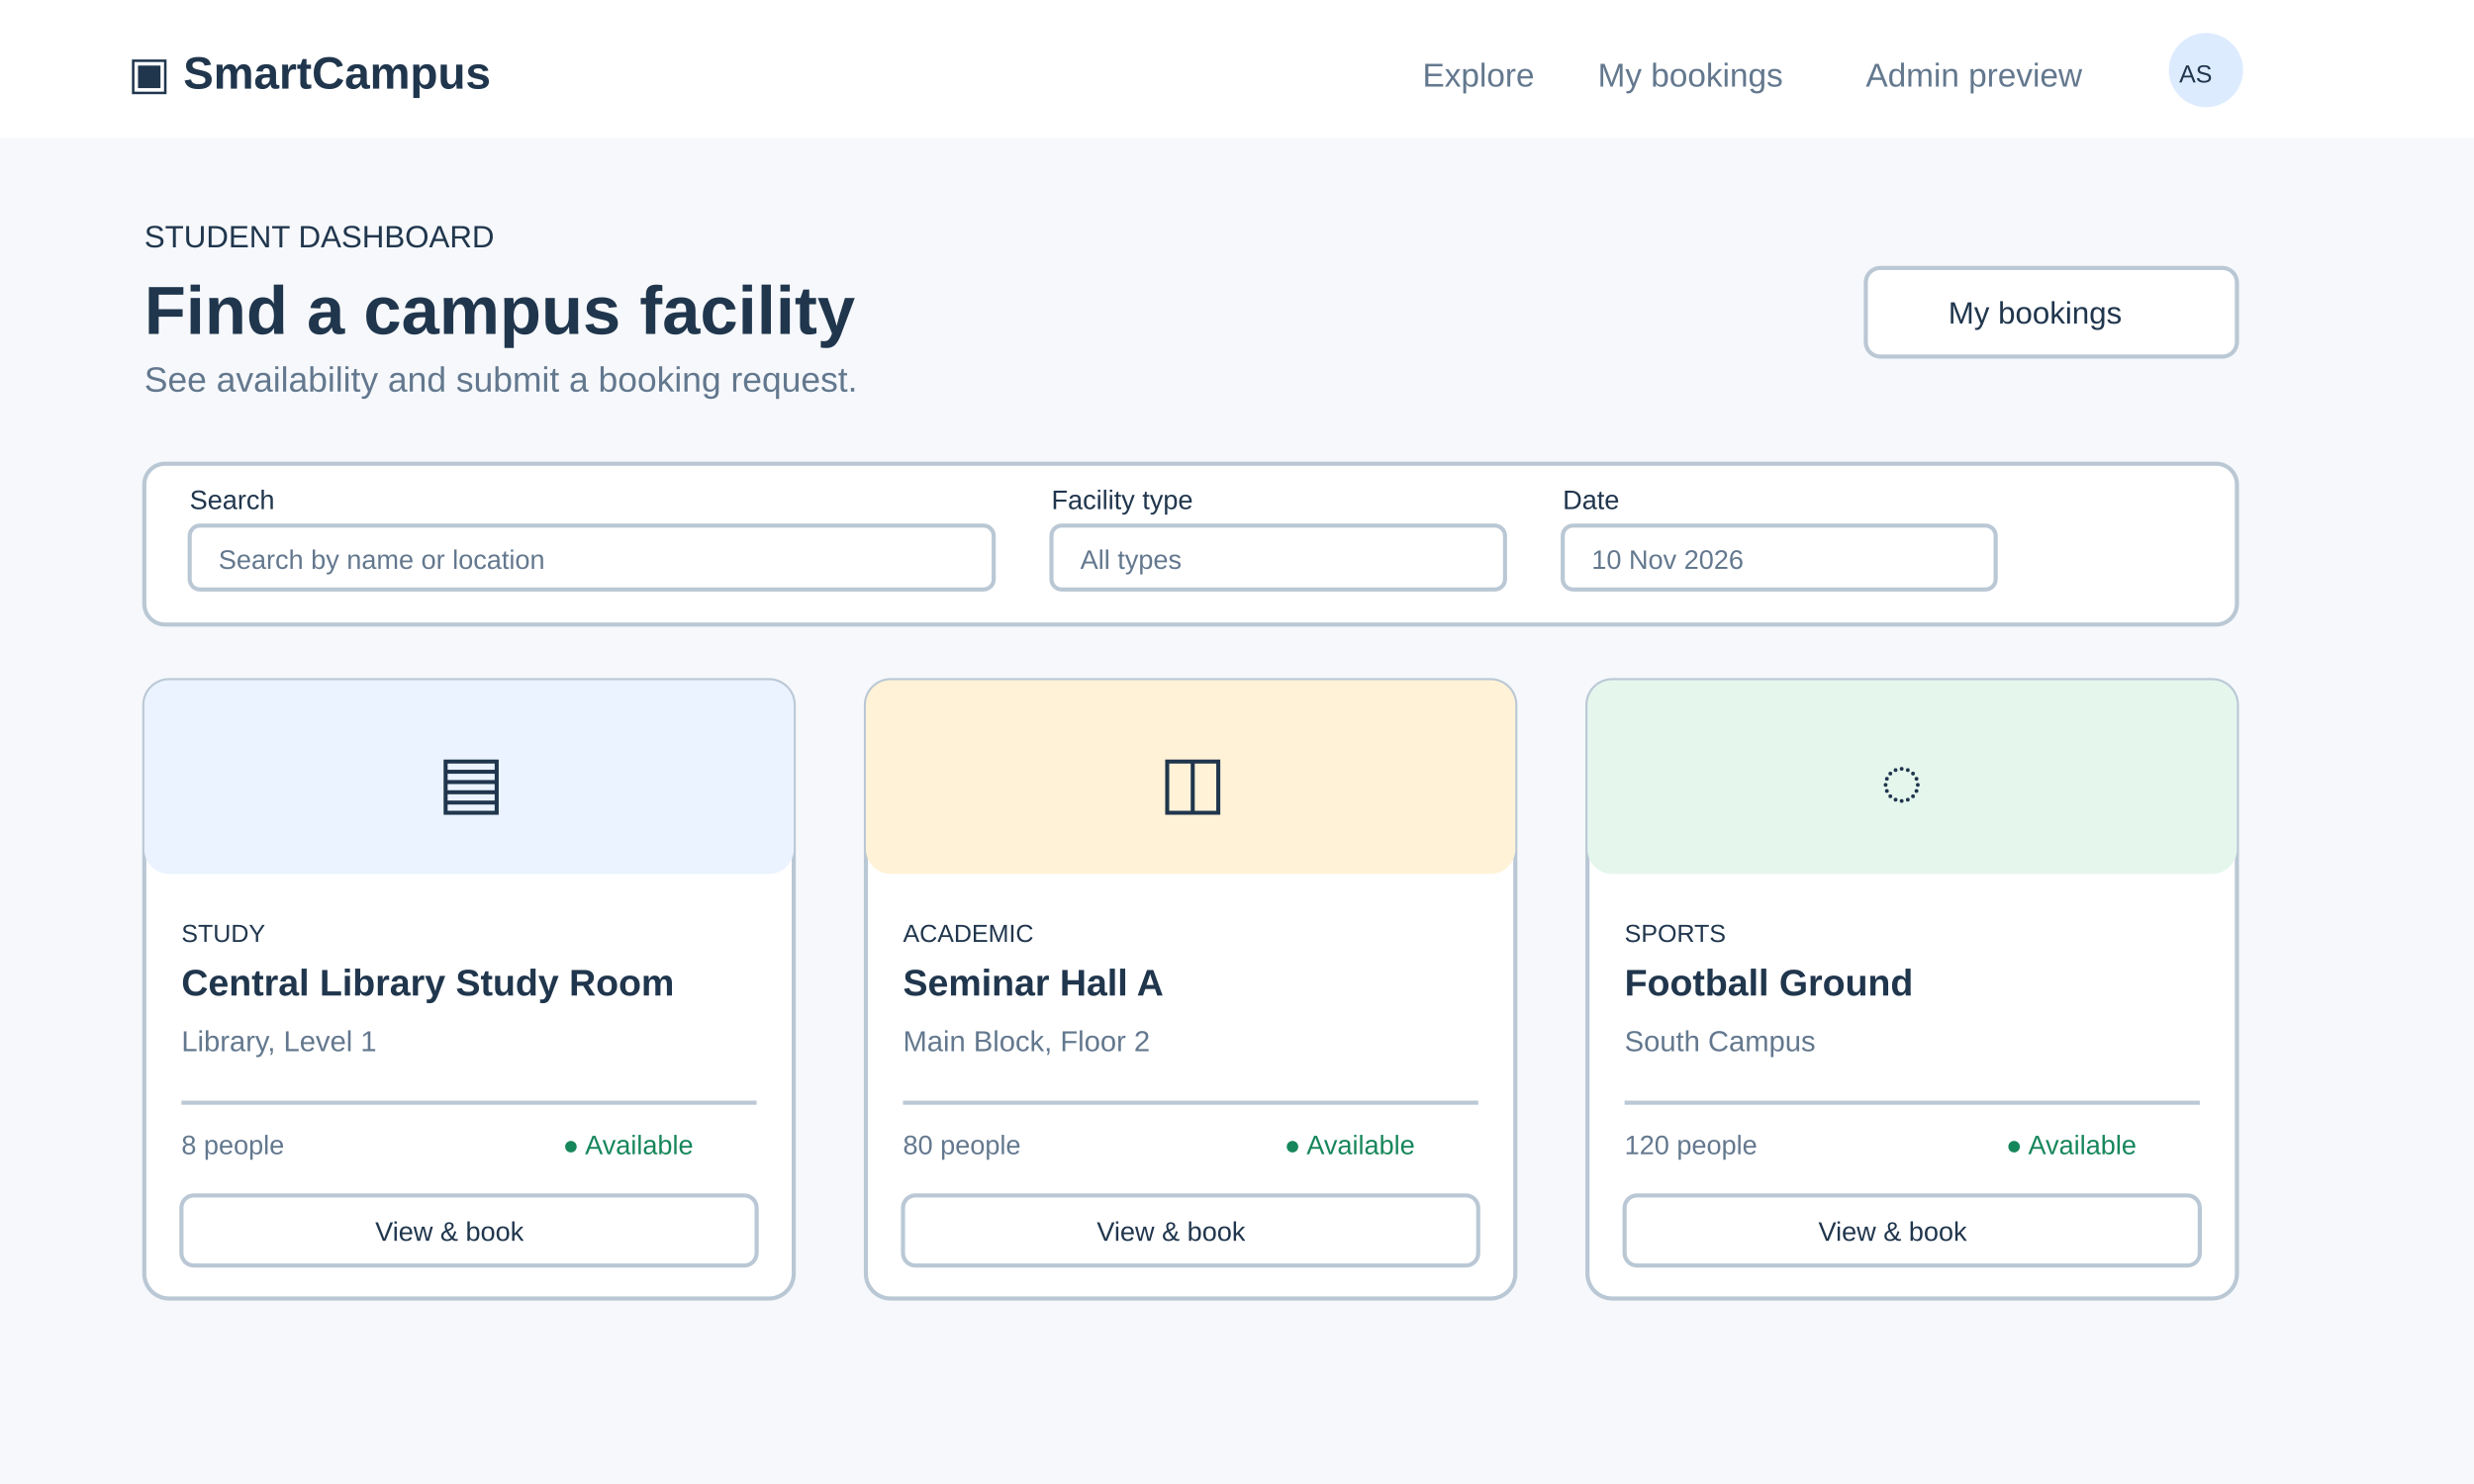
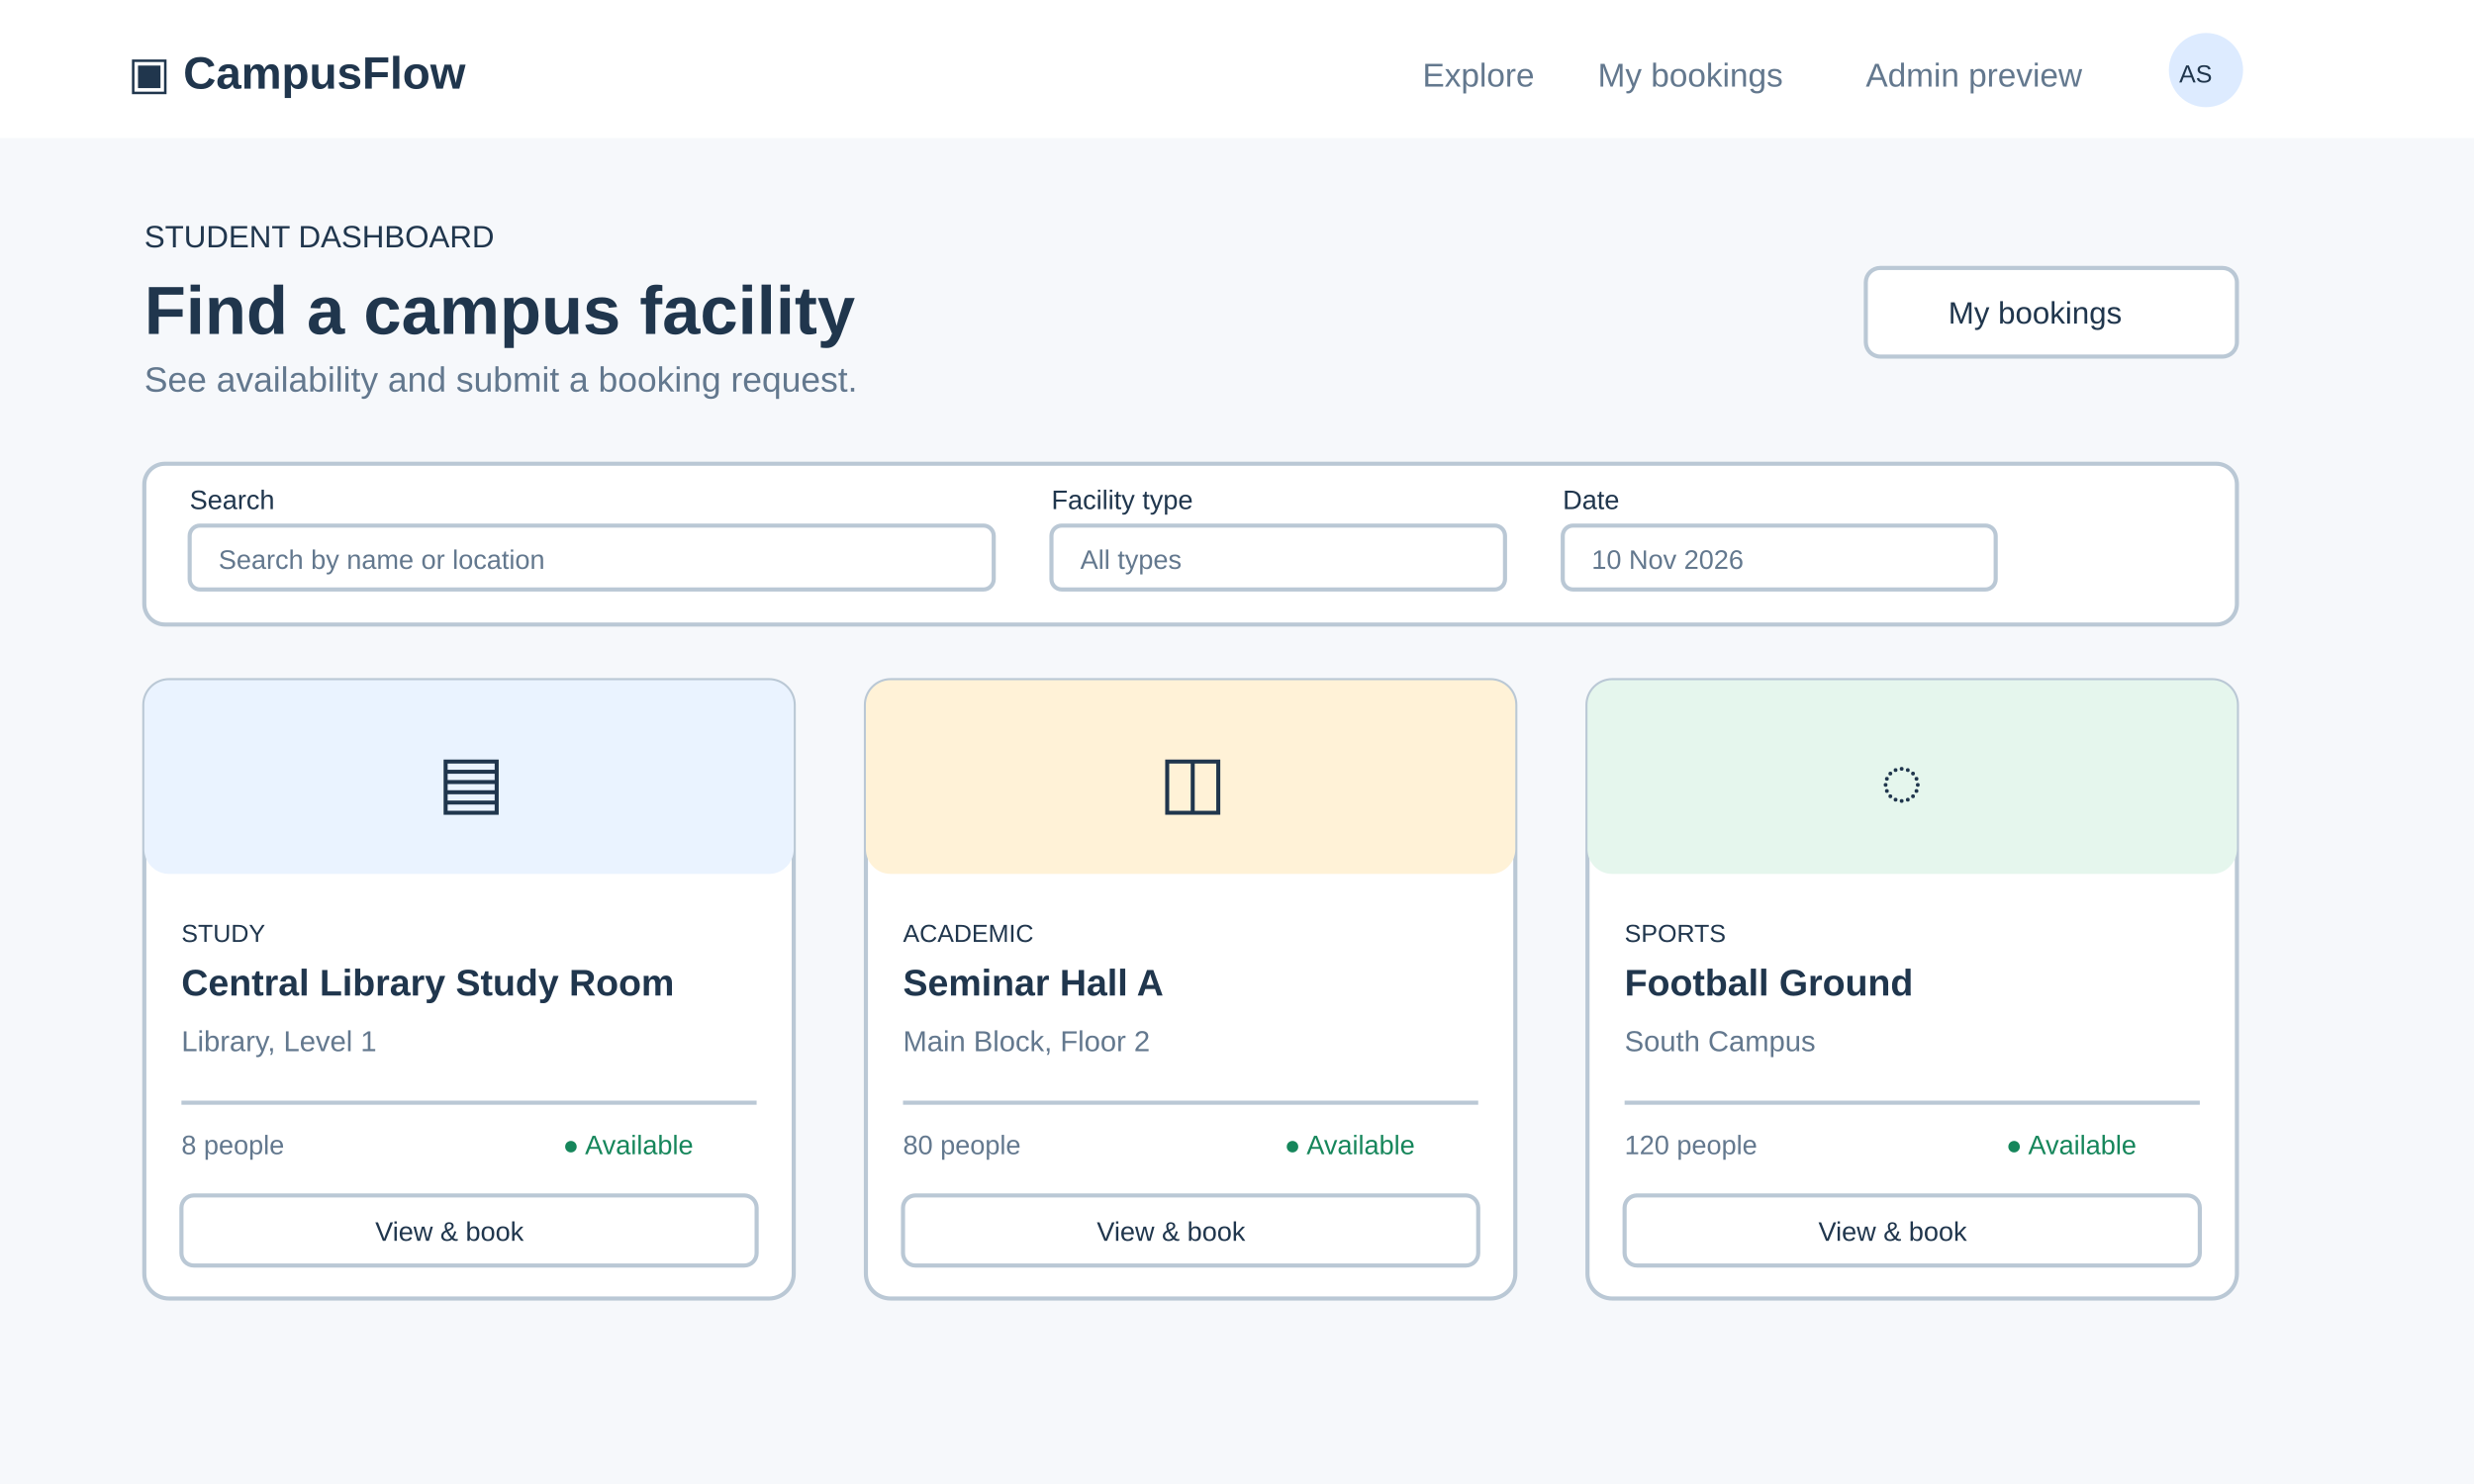
<svg xmlns="http://www.w3.org/2000/svg" width="1200" height="720" viewBox="0 0 1200 720" role="img" aria-labelledby="title desc">
  <style>text{font-family:Arial,sans-serif;fill:#20364d}.muted{fill:#63788e}.line{stroke:#bac8d5;stroke-width:2}.box{fill:#fff;stroke:#bac8d5;stroke-width:2}.blue{fill:#1769e0}.light{fill:#eaf3ff}.green{fill:#16865b}.white{fill:#fff}</style>
  <rect width="1200" height="720" fill="#f6f8fb" />
  <rect width="1200" height="67" fill="#fff" />
-   <text x="62" y="43" font-size="22" font-weight="700">▣ SmartCampus</text>
+   <text x="62" y="43" font-size="22" font-weight="700">▣ CampusFlow</text>
  <text x="690" y="42" font-size="16" class="muted">Explore</text>
  <text x="775" y="42" font-size="16" class="muted">My bookings</text>
  <text x="905" y="42" font-size="16" class="muted">Admin preview</text>
  <circle cx="1070" cy="34" r="18" fill="#ddebff" />
  <text x="1057" y="40" font-size="12" fill="#1769e0">AS</text>
  <text x="70" y="120" font-size="15" fill="#1769e0">STUDENT DASHBOARD</text>
  <text x="70" y="162" font-size="33" font-weight="700">Find a campus facility</text>
  <text x="70" y="190" font-size="17" class="muted">See availability and submit a booking request.</text>
  <rect x="905" y="130" width="180" height="43" rx="7" class="box" />
  <text x="945" y="157" font-size="15" fill="#1769e0">My bookings</text>
  <rect x="70" y="225" width="1015" height="78" rx="10" class="box" />
  <text x="92" y="247" font-size="13">Search</text>
  <rect x="92" y="255" width="390" height="31" rx="5" class="box" />
  <text x="106" y="276" font-size="13" class="muted">Search by name or location</text>
  <text x="510" y="247" font-size="13">Facility type</text>
  <rect x="510" y="255" width="220" height="31" rx="5" class="box" />
  <text x="524" y="276" font-size="13" class="muted">All types</text>
  <text x="758" y="247" font-size="13">Date</text>
  <rect x="758" y="255" width="210" height="31" rx="5" class="box" />
  <text x="772" y="276" font-size="13" class="muted">10 Nov 2026</text>
  <g transform="translate(70 330)">
    <g>
      <rect width="315" height="300" rx="12" class="box" />
      <rect width="315" height="94" rx="12" class="light" />
      <text x="142" y="61" font-size="35" fill="#3776c8">▤</text>
      <text x="18" y="127" font-size="12" fill="#1769e0">STUDY</text>
      <text x="18" y="153" font-size="18" font-weight="700">Central Library Study Room</text>
      <text x="18" y="180" font-size="14" class="muted">Library, Level 1</text>
      <line x1="18" y1="205" x2="297" y2="205" class="line" />
      <text x="18" y="230" font-size="13" class="muted">8 people</text>
      <text x="203" y="230" font-size="13" class="green">● Available</text>
      <rect x="18" y="250" width="279" height="34" rx="6" class="box" />
      <text x="112" y="272" font-size="13" fill="#1769e0">View &amp; book</text>
    </g>
    <g transform="translate(350 0)">
      <rect width="315" height="300" rx="12" class="box" />
      <rect width="315" height="94" rx="12" fill="#fff2d7" />
      <text x="142" y="61" font-size="35" fill="#bc7611">◫</text>
      <text x="18" y="127" font-size="12" fill="#1769e0">ACADEMIC</text>
      <text x="18" y="153" font-size="18" font-weight="700">Seminar Hall A</text>
      <text x="18" y="180" font-size="14" class="muted">Main Block, Floor 2</text>
      <line x1="18" y1="205" x2="297" y2="205" class="line" />
      <text x="18" y="230" font-size="13" class="muted">80 people</text>
      <text x="203" y="230" font-size="13" class="green">● Available</text>
      <rect x="18" y="250" width="279" height="34" rx="6" class="box" />
      <text x="112" y="272" font-size="13" fill="#1769e0">View &amp; book</text>
    </g>
    <g transform="translate(700 0)">
      <rect width="315" height="300" rx="12" class="box" />
      <rect width="315" height="94" rx="12" fill="#e5f6ed" />
      <text x="142" y="61" font-size="35" fill="#16865b">◌</text>
      <text x="18" y="127" font-size="12" fill="#1769e0">SPORTS</text>
      <text x="18" y="153" font-size="18" font-weight="700">Football Ground</text>
      <text x="18" y="180" font-size="14" class="muted">South Campus</text>
      <line x1="18" y1="205" x2="297" y2="205" class="line" />
      <text x="18" y="230" font-size="13" class="muted">120 people</text>
      <text x="203" y="230" font-size="13" class="green">● Available</text>
      <rect x="18" y="250" width="279" height="34" rx="6" class="box" />
      <text x="112" y="272" font-size="13" fill="#1769e0">View &amp; book</text>
    </g>
  </g>
</svg>
